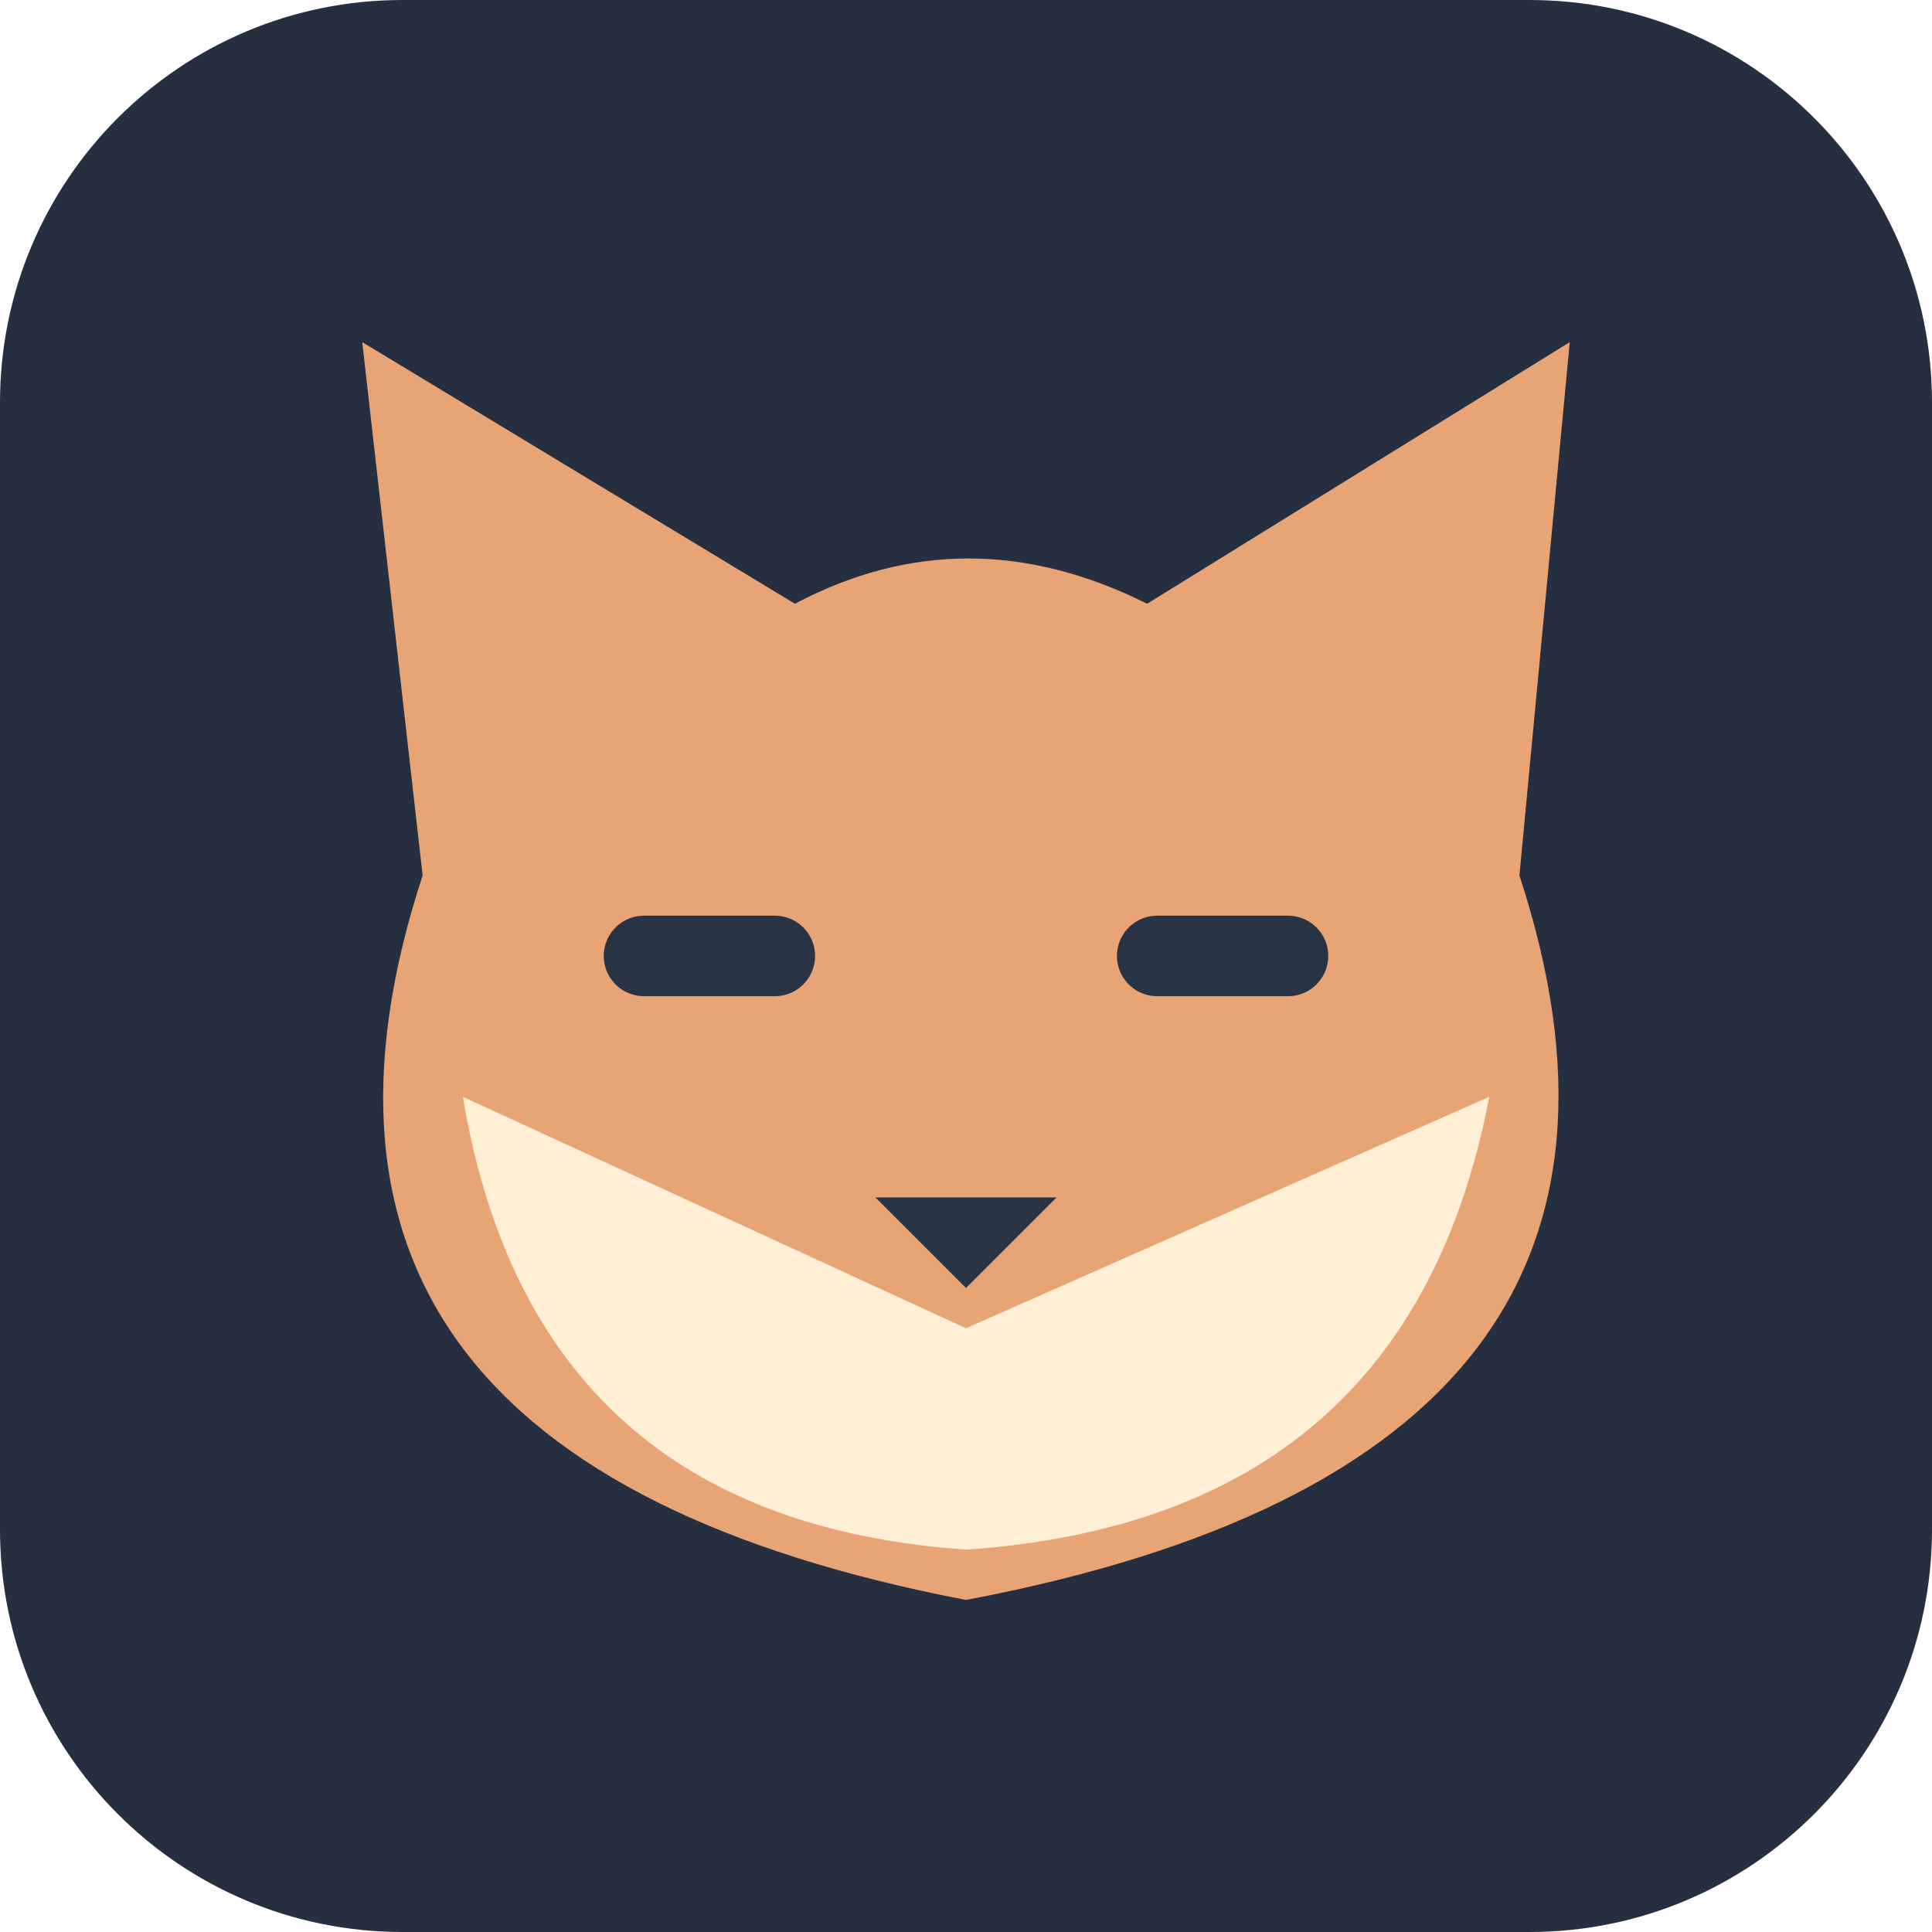
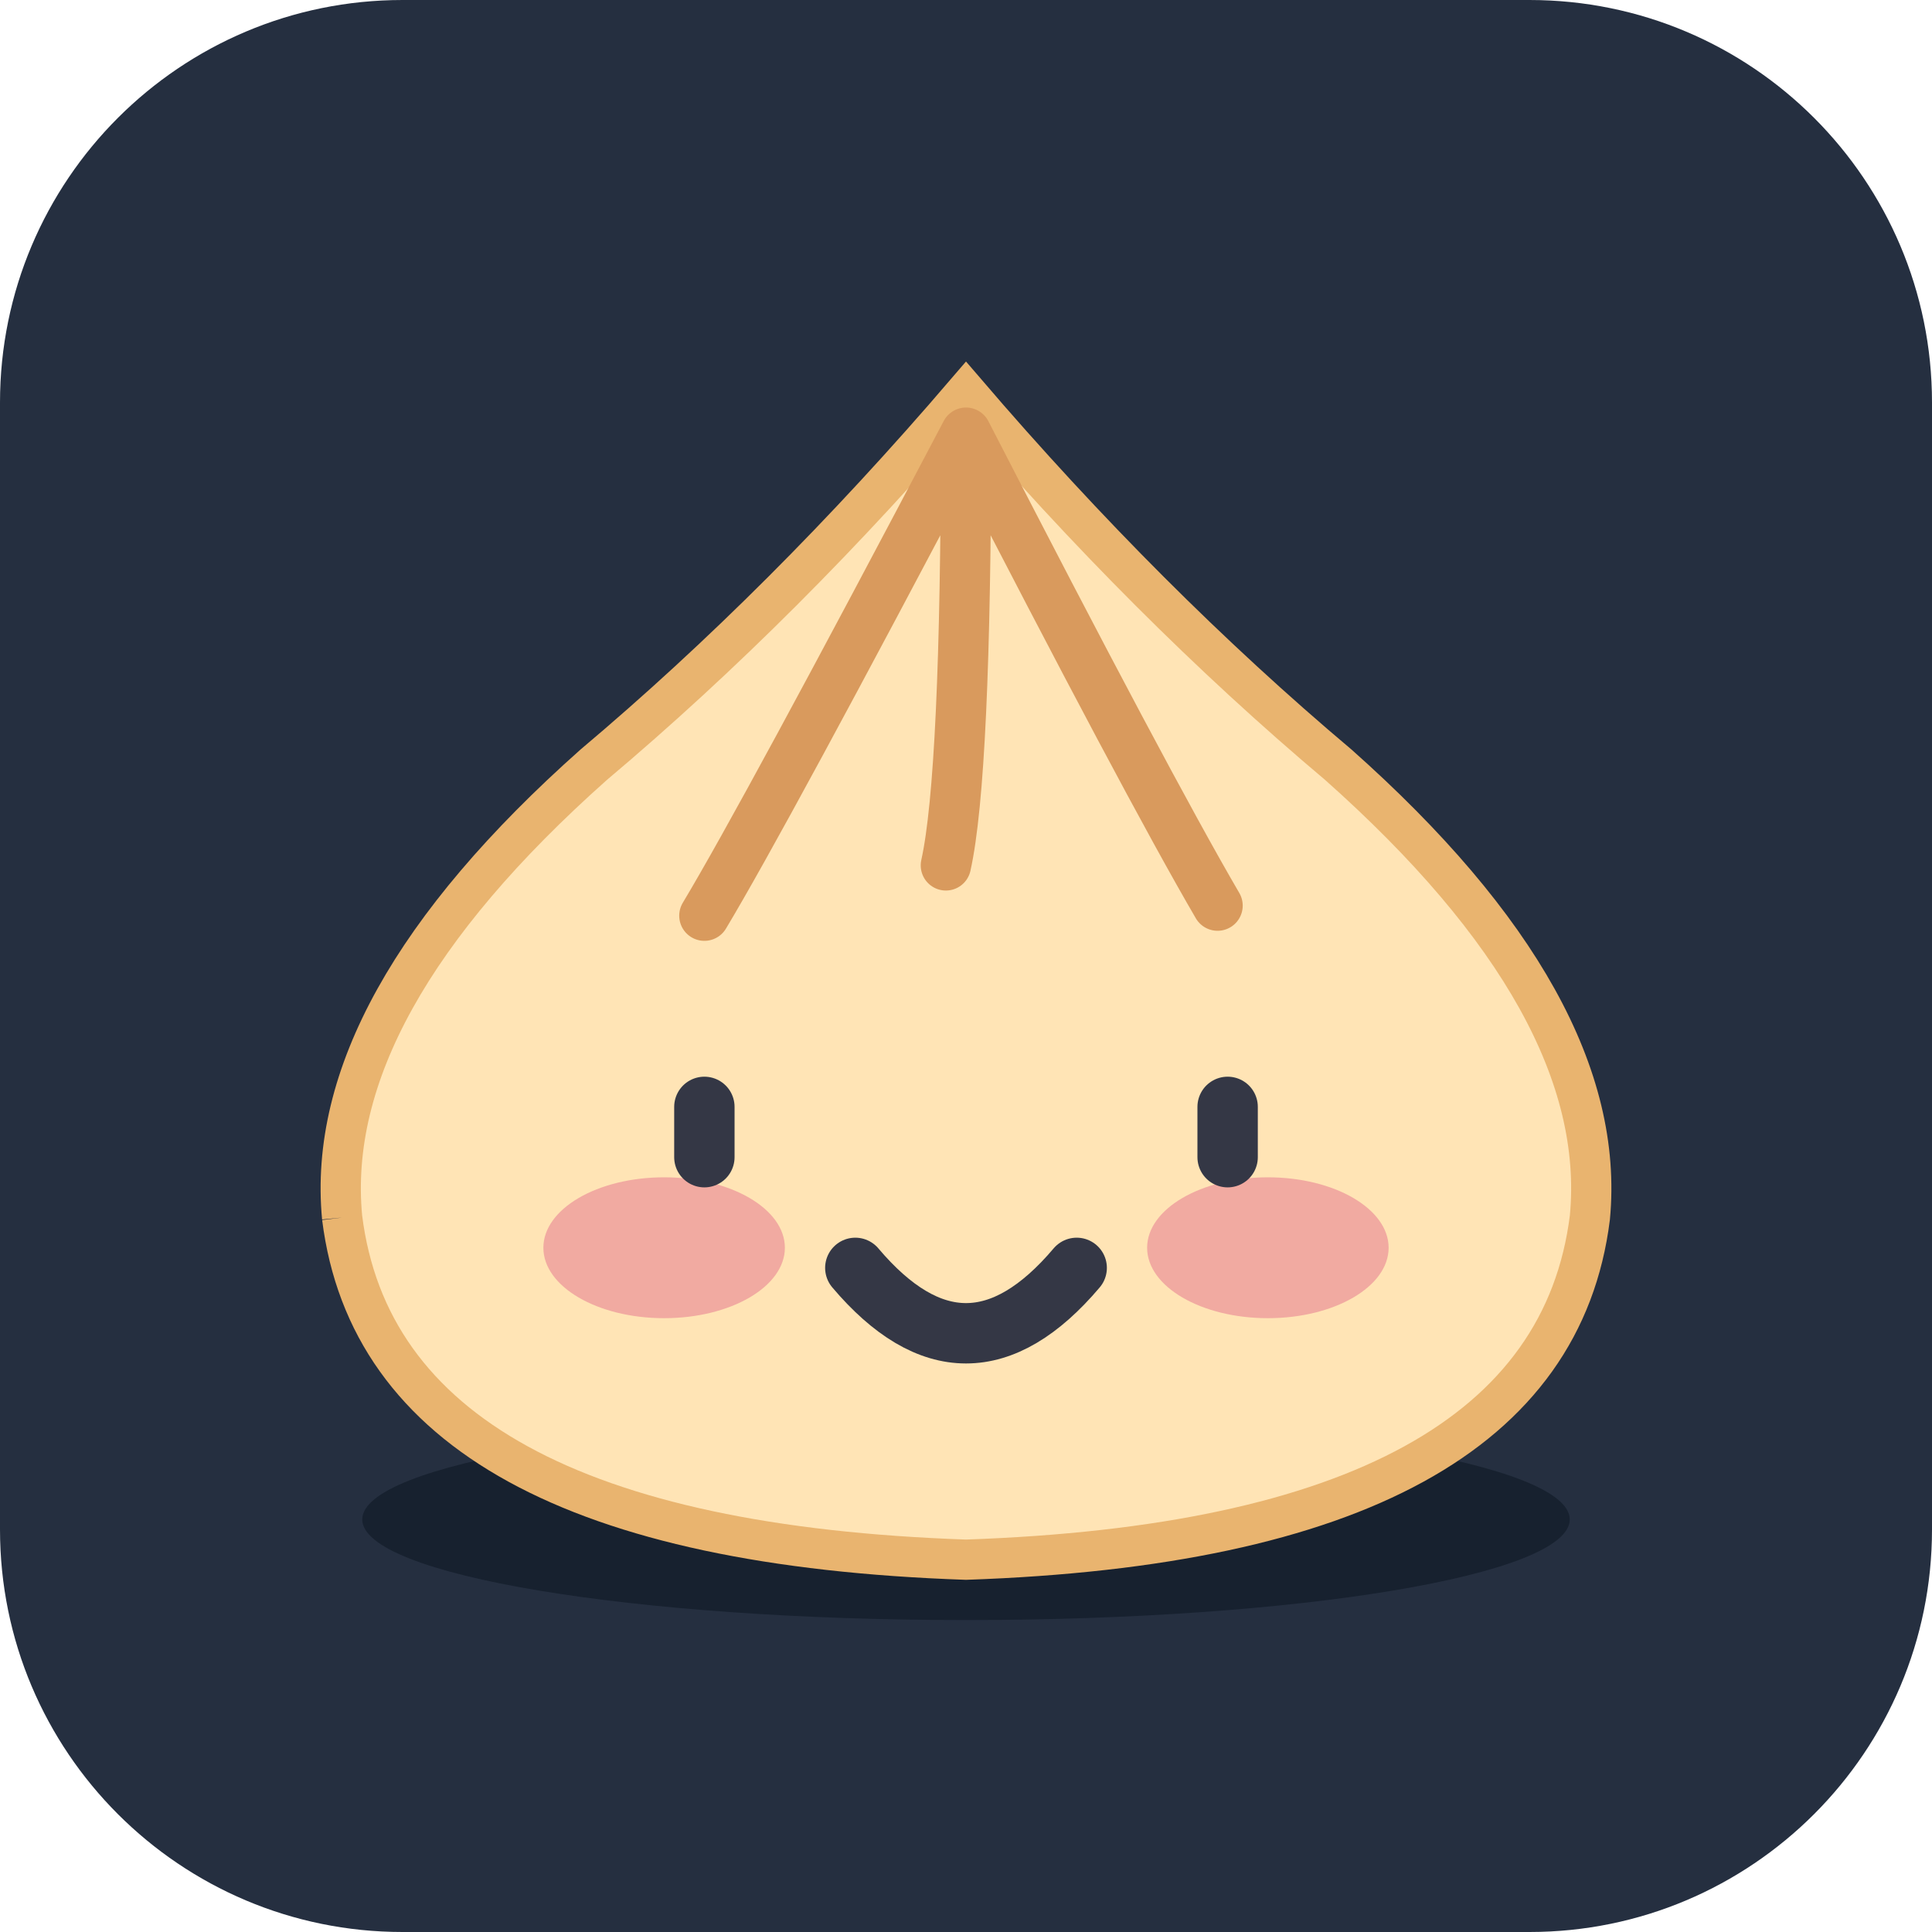
<svg xmlns="http://www.w3.org/2000/svg" viewBox="0 0 192 192">
  <rect width="192" height="192" rx="40" fill="#252f40" />
-   <path d="M42 87L36 34L79 60Q96 51 114 60L156 34L151 87Q170 145 96 159Q23 145 42 87" fill="#e8a475" />
-   <path d="M46 109L96 132L148 109Q140 151 96 154Q53 151 46 109" fill="#fff0d5" />
-   <path d="M64 95L77 95M115 95L128 95" stroke="#283444" stroke-width="8" stroke-linecap="round" />
-   <path d="M87 119H105L96 128Z" fill="#283444" />
+   <ellipse cx="96" cy="151" rx="60" ry="10" fill="#17212f" />
+   <path d="M34 121Q32 100 59 76Q78 60 96 39Q114 60 133 76Q160 100 158 121Q154 153 96 155Q38 153 34 121" fill="#ffe4b5" stroke="#e9b46f" stroke-width="4" />
+   <path d="M96 43Q76 81 70 91M96 43Q96 77 94 86M96 43Q114 78 121 90" fill="none" stroke="#d99a5d" stroke-width="5" stroke-linecap="round" />
+   <ellipse cx="66" cy="124" rx="12" ry="7" fill="#f1aaa1" />
+   <ellipse cx="126" cy="124" rx="12" ry="7" fill="#f1aaa1" />
+   <path d="M70 110v5M122 110v5M85 126Q96 139 107 126" fill="none" stroke="#343745" stroke-width="6" stroke-linecap="round" />
</svg>
